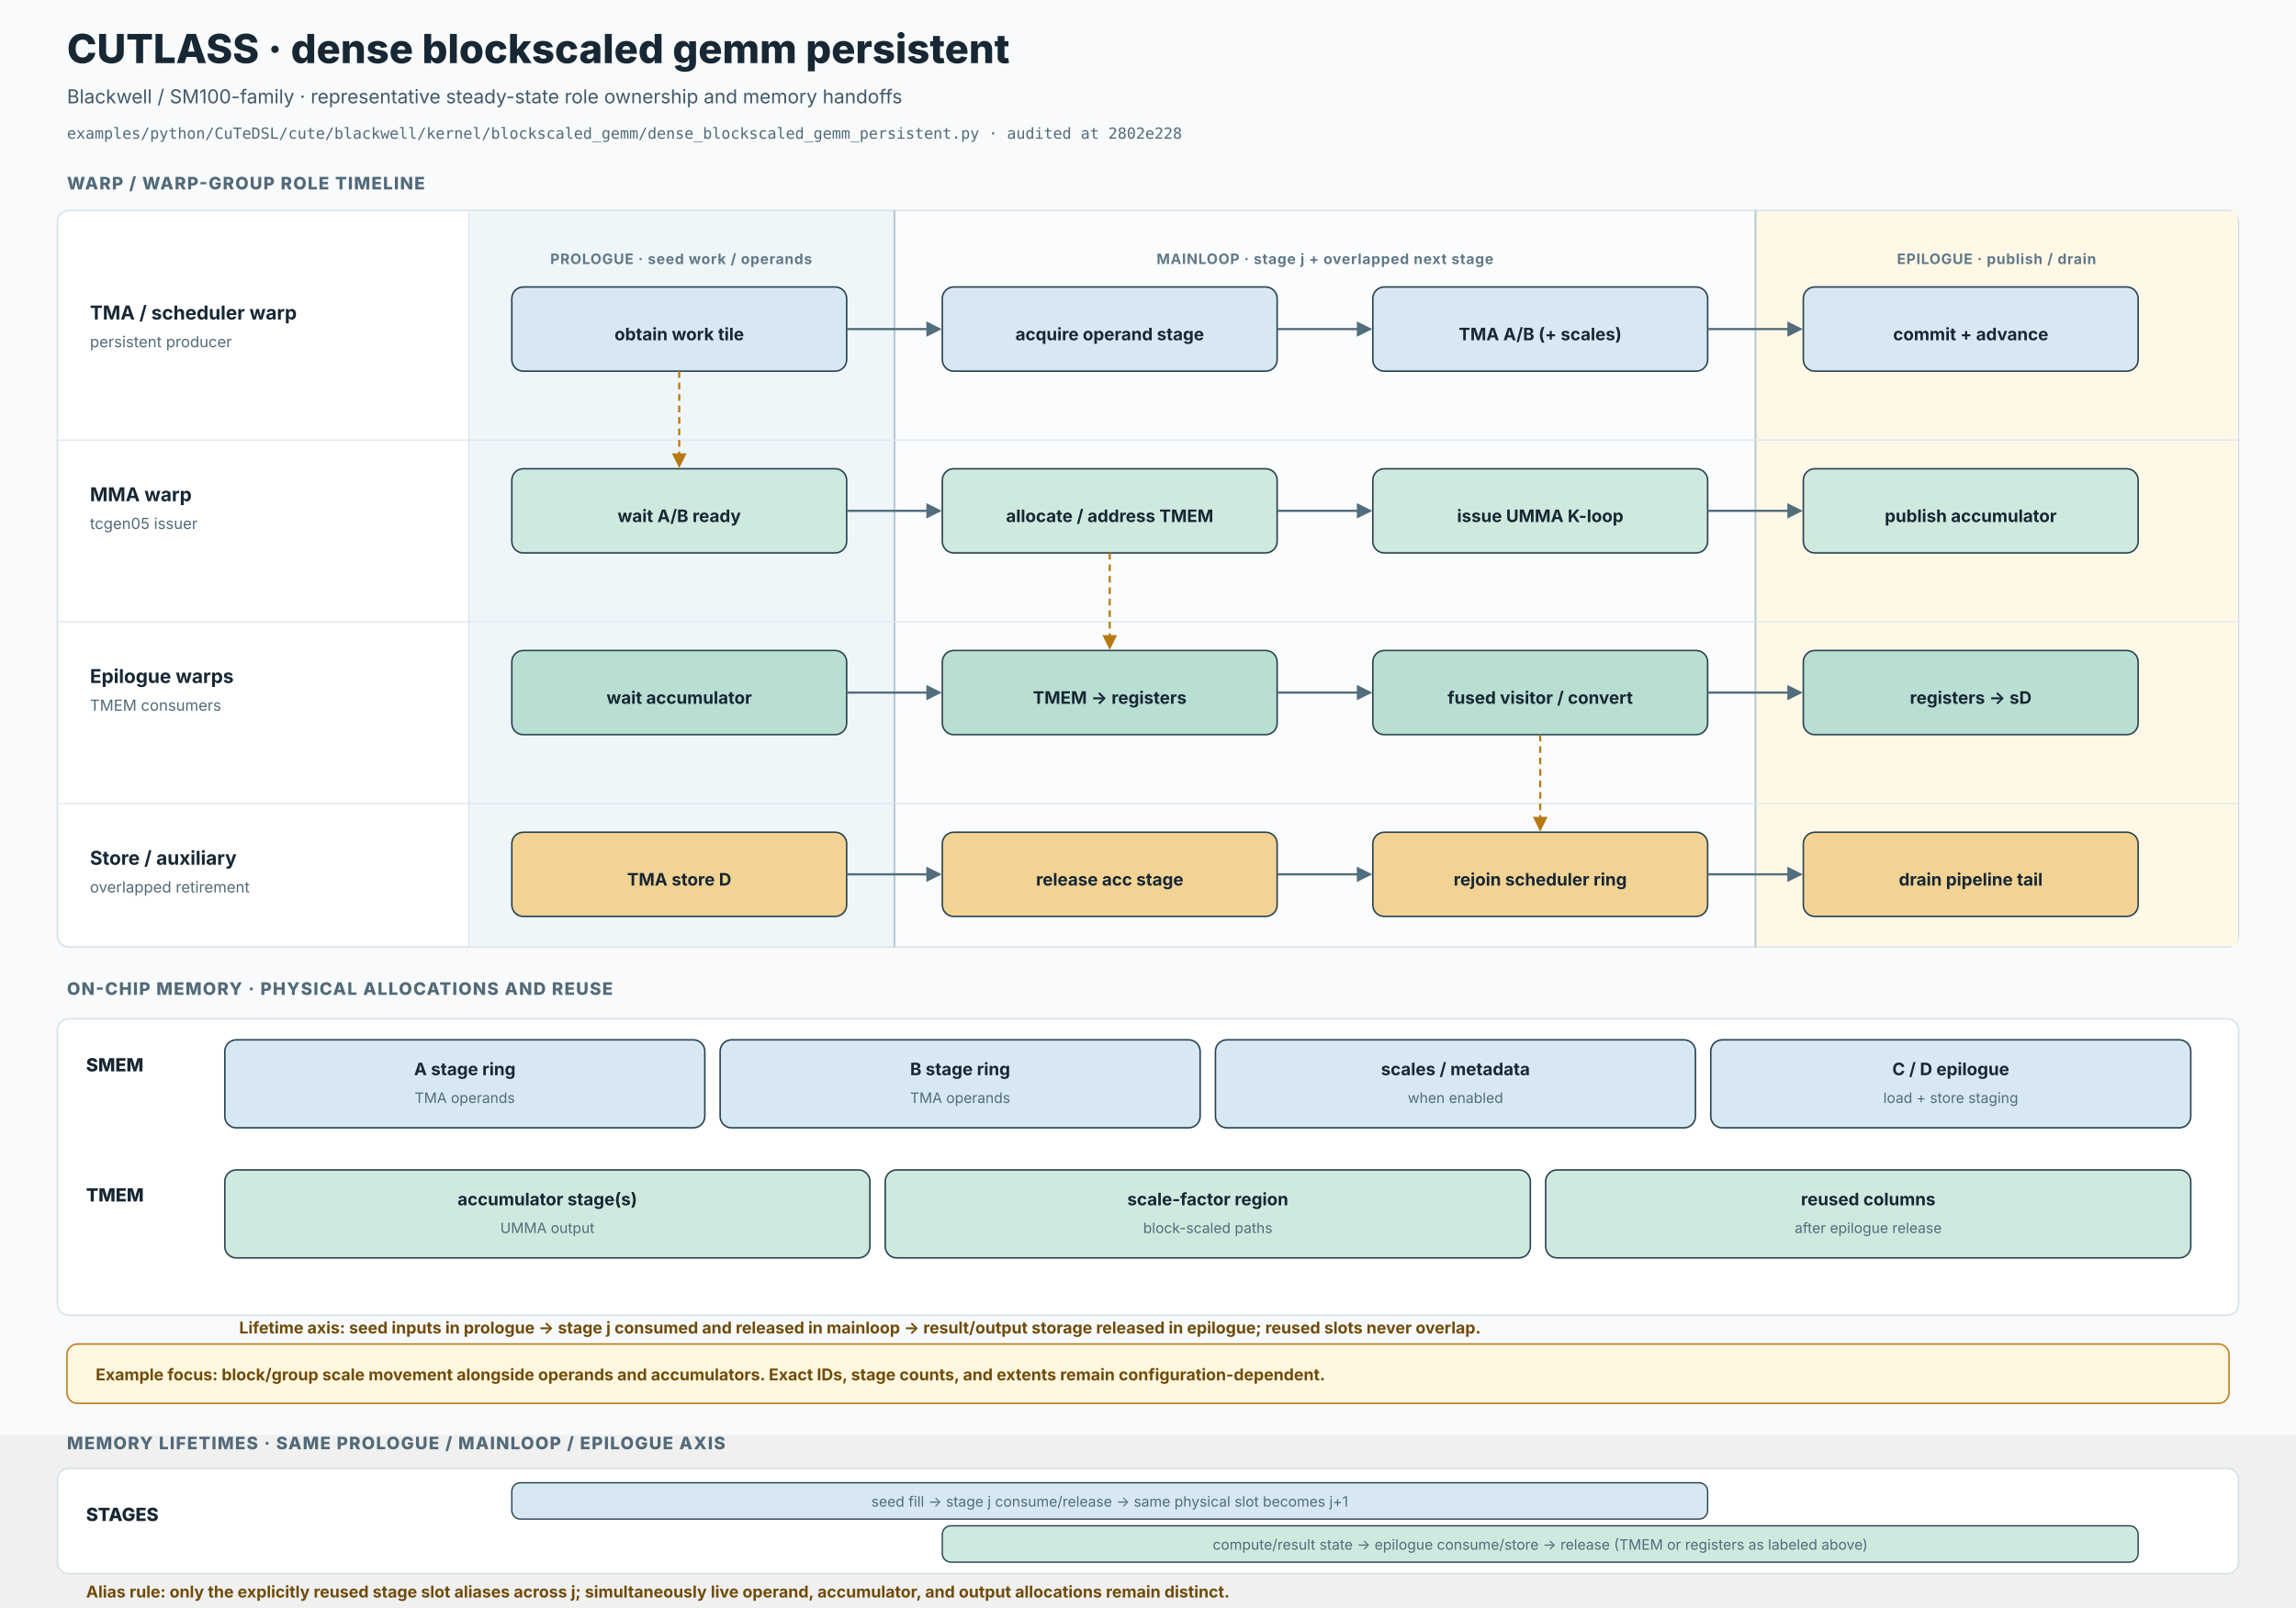
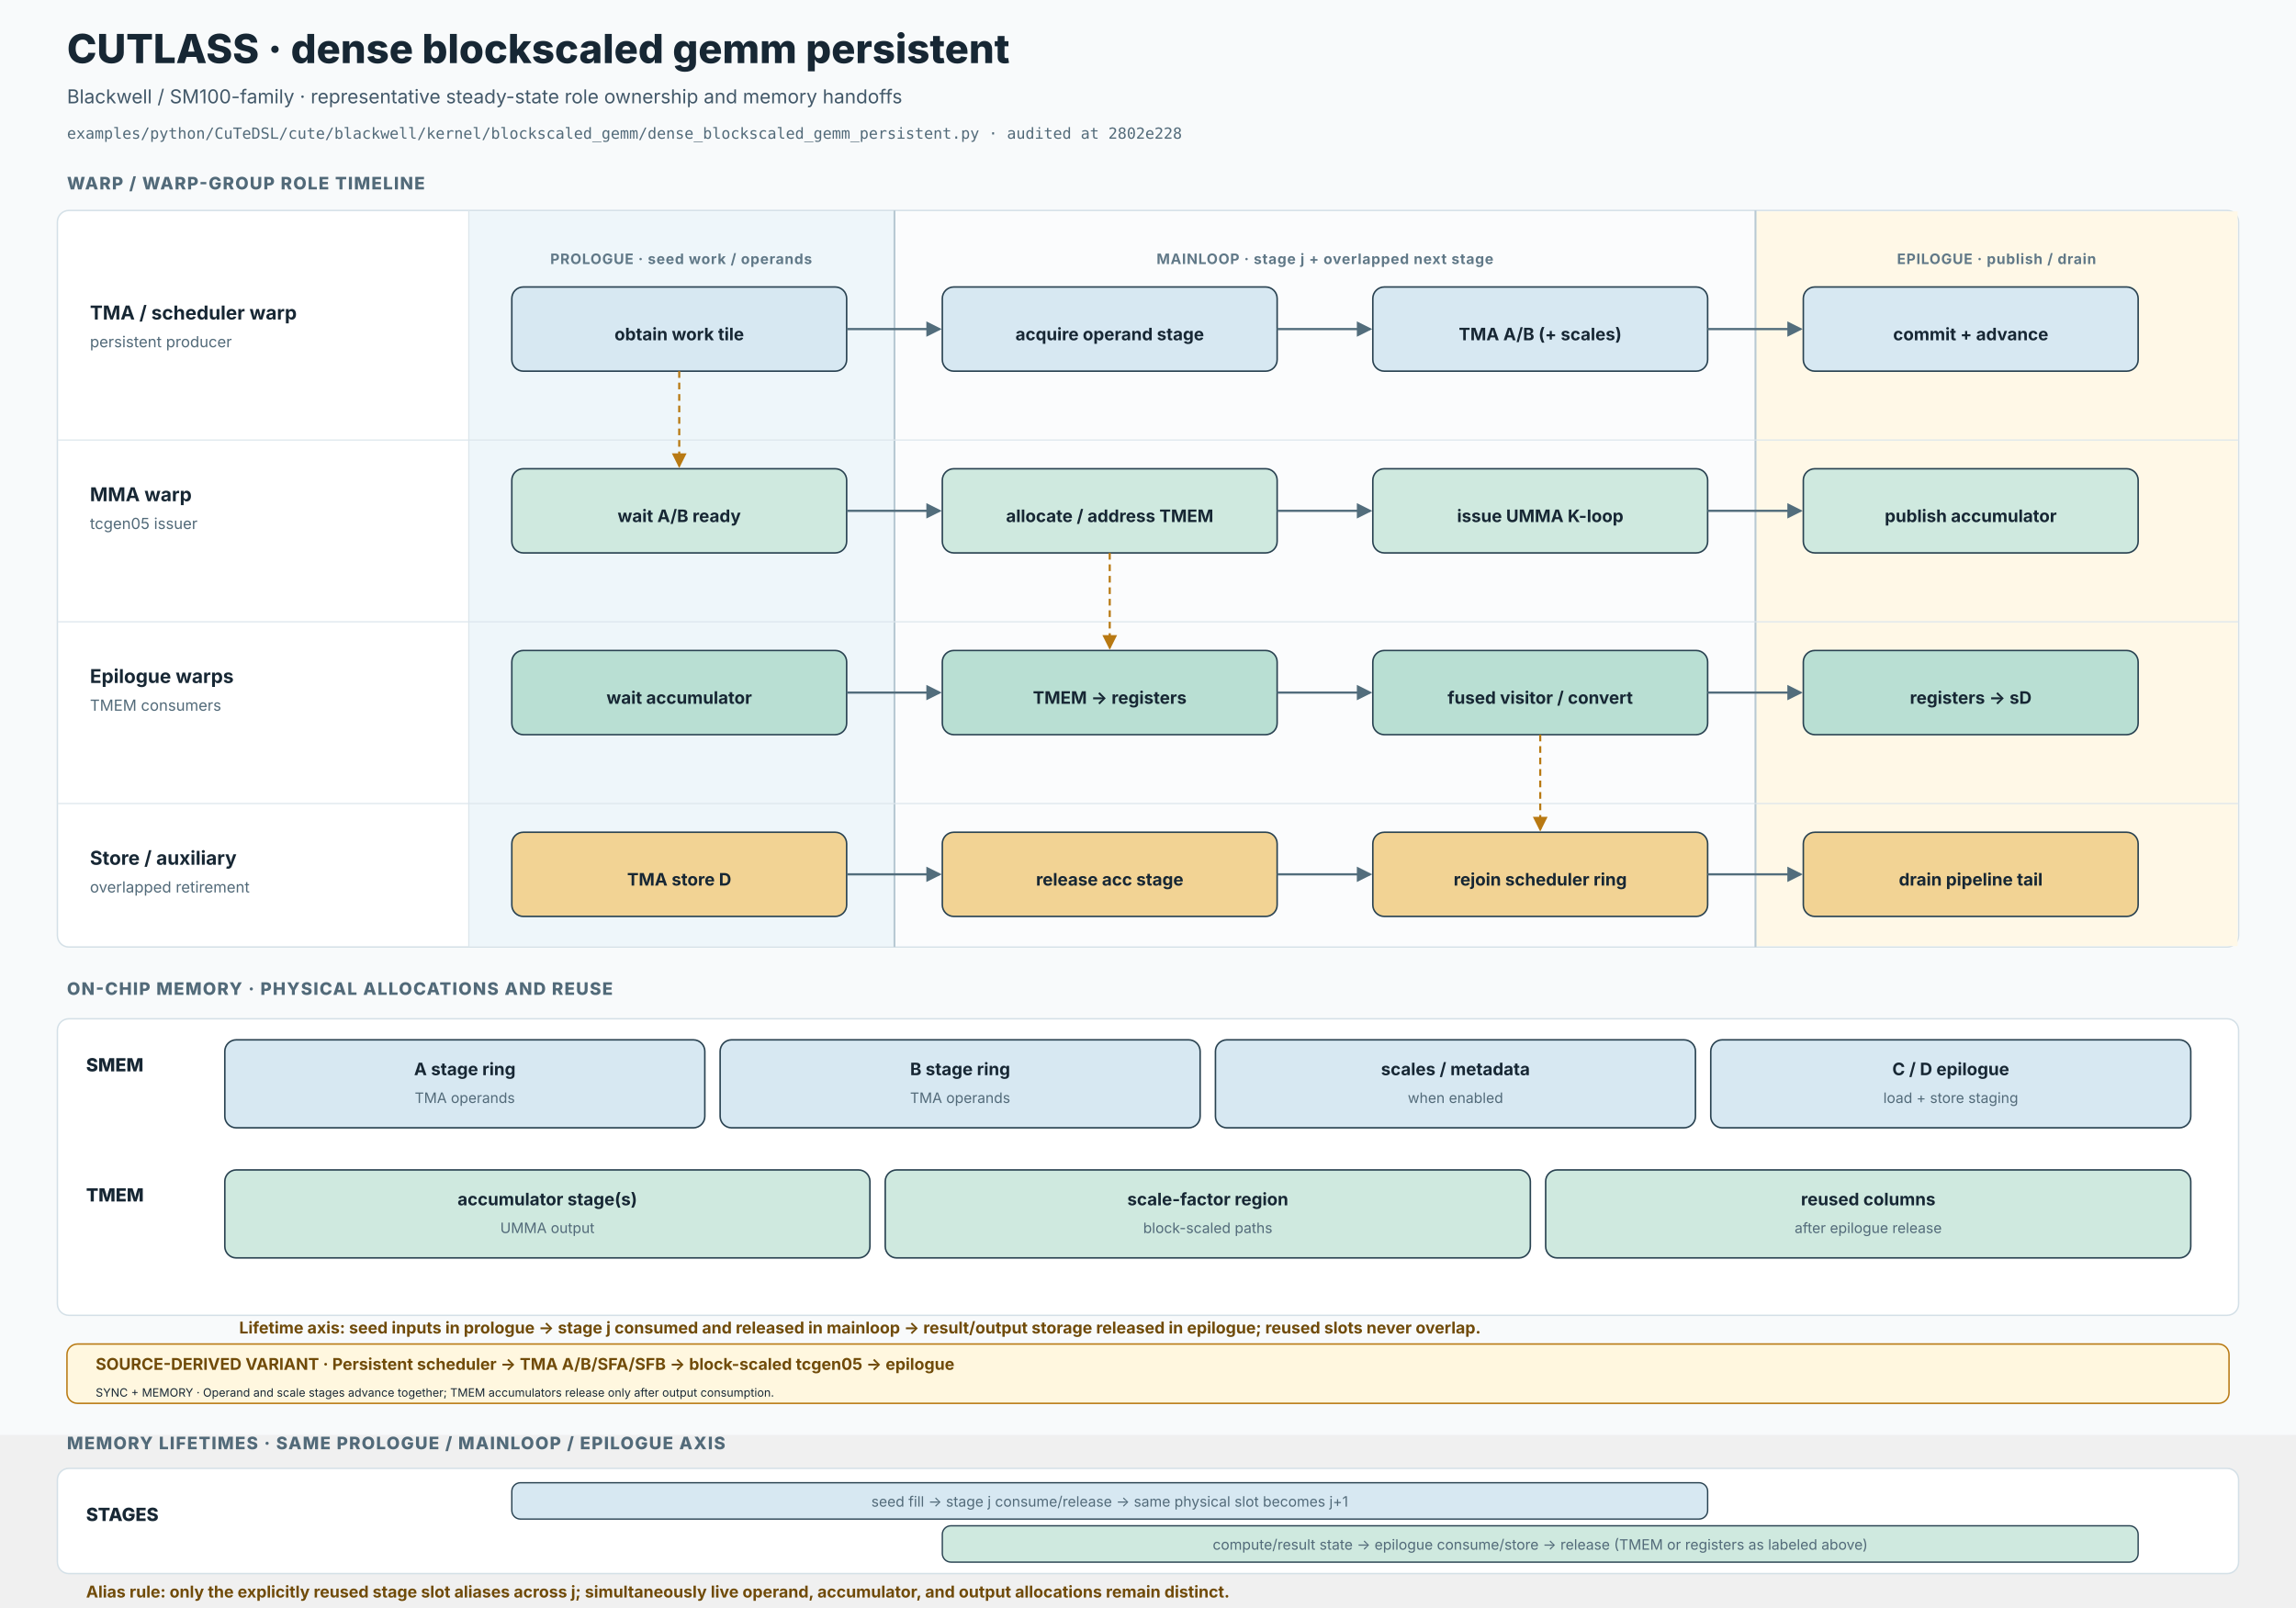
- <svg xmlns="http://www.w3.org/2000/svg" data-authoring="llm-direct" data-authoring-profile="direct-role-memory" data-topic-id="cutlass-warp-specialization" data-graph-id="python-cute-blackwell-kernel-blockscaled-gemm-dense-blockscaled-gemm-persistent" data-source-id="cutlass" width="2400" height="1680" viewBox="0 0 2400 1680" role="img" aria-labelledby="title desc">
+ <svg xmlns="http://www.w3.org/2000/svg" data-authoring="llm-direct" data-authoring-profile="direct-role-memory" data-structure-version="three-phase-role-memory-v1" data-kernel-id="python-cute-blackwell-kernel-blockscaled-gemm-dense-blockscaled-gemm-persistent" data-topic-id="cutlass-warp-specialization" data-graph-id="python-cute-blackwell-kernel-blockscaled-gemm-dense-blockscaled-gemm-persistent" data-source-id="cutlass" width="2400" height="1680" viewBox="0 0 2400 1680" role="img" aria-labelledby="title desc">
  <defs>
    <style>
      text { font-family: Inter, ui-sans-serif, system-ui, -apple-system, BlinkMacSystemFont, "Segoe UI", sans-serif; fill: #172734; }
      .title { font-size: 42px; font-weight: 780; } .subtitle { font-size: 20px; fill: #425869; }
      .source { font-family: ui-monospace, SFMono-Regular, Menlo, Consolas, monospace; font-size: 16px; fill: #526a79; }
      .panel { font-size: 18px; font-weight: 790; fill: #526a79; letter-spacing: 1.2px; }
      .phase { font-size: 15px; font-weight: 720; text-anchor: middle; fill: #607887; letter-spacing: .7px; }
      .role { font-size: 20px; font-weight: 750; } .role-note { font-size: 16px; fill: #526a79; }
      .box { font-size: 18px; font-weight: 700; text-anchor: middle; dominant-baseline: middle; }
      .node, .mem { stroke: #294251; stroke-width: 1.6; } .grid { stroke: #dce6ec; stroke-width: 1.2; }
      .arrow { fill: none; stroke: #526d7c; stroke-width: 2.3; marker-end: url(#arrow); }
      .handoff { fill: none; stroke: #b87912; stroke-width: 2.2; stroke-dasharray: 7 5; marker-end: url(#gold); }
      .memory-label { font-size: 19px; font-weight: 770; } .mem-name { font-size: 18px; font-weight: 740; text-anchor: middle; }
      .mem-note { font-size: 15px; fill: #526a79; text-anchor: middle; } .note { font-size: 17px; font-weight: 650; fill: #704b09; }
    </style>
    <marker id="arrow" viewBox="0 0 10 10" refX="8.5" refY="5" markerWidth="7" markerHeight="7" orient="auto">
      <path d="M0 0L10 5L0 10Z" fill="#526d7c" />
    </marker>
    <marker id="gold" viewBox="0 0 10 10" refX="8.5" refY="5" markerWidth="7" markerHeight="7" orient="auto">
      <path d="M0 0L10 5L0 10Z" fill="#b87912" />
    </marker>
  </defs>
  <rect width="2400" height="1500" fill="#f8fafb" />
  <text class="title" x="70" y="66">CUTLASS · dense blockscaled gemm persistent</text>
  <text class="subtitle" x="70" y="108">Blackwell / SM100-family · representative steady-state role ownership and memory handoffs</text>
  <text class="source" x="70" y="145">examples/python/CuTeDSL/cute/blackwell/kernel/blockscaled_gemm/dense_blockscaled_gemm_persistent.py · audited at 2802e228</text>
  <text class="panel" x="70" y="198">WARP / WARP-GROUP ROLE TIMELINE</text>
  <rect x="60" y="220" width="2280" height="770" rx="12" fill="#fff" stroke="#d4e0e7" stroke-width="1.5" />
  <rect class="phase-band" data-phase-id="prologue" x="490" y="221" width="445" height="768" fill="#eef6fa" />
  <rect class="phase-band" data-phase-id="mainloop" x="935" y="221" width="900" height="768" fill="#fbfcfd" />
  <rect class="phase-band" data-phase-id="epilogue" x="1835" y="221" width="504" height="768" fill="#fff8e7" />
  <line x1="935" y1="220" x2="935" y2="990" stroke="#b8c9d3" stroke-width="2" />
  <line x1="1835" y1="220" x2="1835" y2="990" stroke="#b8c9d3" stroke-width="2" />
  <line class="grid" x1="490" y1="220" x2="490" y2="990" />
  <line class="grid" x1="60" y1="460" x2="2340" y2="460" />
  <line class="grid" x1="60" y1="650" x2="2340" y2="650" />
  <line class="grid" x1="60" y1="840" x2="2340" y2="840" />
  <text class="phase" data-phase-id="prologue" x="712" y="276">PROLOGUE · seed work / operands</text>
  <text class="phase" data-phase-id="mainloop" x="1385" y="276">MAINLOOP · stage j + overlapped next stage</text>
  <text class="phase" data-phase-id="epilogue" x="2087" y="276">EPILOGUE · publish / drain</text>
  <text class="role" x="94" y="334">TMA / scheduler warp</text>
  <text class="role-note" x="94" y="363">persistent producer</text>
  <rect class="node" x="535" y="300" width="350" height="88" rx="12" fill="#d7e8f2" />
  <text class="box" x="710" y="349">obtain work tile</text>
  <rect class="node" x="985" y="300" width="350" height="88" rx="12" fill="#d7e8f2" />
  <text class="box" x="1160" y="349">acquire operand stage</text>
  <path class="arrow" d="M885 344 H982" />
  <rect class="node" x="1435" y="300" width="350" height="88" rx="12" fill="#d7e8f2" />
  <text class="box" x="1610" y="349">TMA A/B (+ scales)</text>
  <path class="arrow" d="M1335 344 H1432" />
  <rect class="node" x="1885" y="300" width="350" height="88" rx="12" fill="#d7e8f2" />
  <text class="box" x="2060" y="349">commit + advance</text>
  <path class="arrow" d="M1785 344 H1882" />
  <text class="role" x="94" y="524">MMA warp</text>
  <text class="role-note" x="94" y="553">tcgen05 issuer</text>
  <rect class="node" x="535" y="490" width="350" height="88" rx="12" fill="#cfe9df" />
  <text class="box" x="710" y="539">wait A/B ready</text>
  <rect class="node" x="985" y="490" width="350" height="88" rx="12" fill="#cfe9df" />
  <text class="box" x="1160" y="539">allocate / address TMEM</text>
  <path class="arrow" d="M885 534 H982" />
  <rect class="node" x="1435" y="490" width="350" height="88" rx="12" fill="#cfe9df" />
  <text class="box" x="1610" y="539">issue UMMA K-loop</text>
  <path class="arrow" d="M1335 534 H1432" />
  <rect class="node" x="1885" y="490" width="350" height="88" rx="12" fill="#cfe9df" />
  <text class="box" x="2060" y="539">publish accumulator</text>
  <path class="arrow" d="M1785 534 H1882" />
  <text class="role" x="94" y="714">Epilogue warps</text>
  <text class="role-note" x="94" y="743">TMEM consumers</text>
  <rect class="node" x="535" y="680" width="350" height="88" rx="12" fill="#b9dfd3" />
  <text class="box" x="710" y="729">wait accumulator</text>
  <rect class="node" x="985" y="680" width="350" height="88" rx="12" fill="#b9dfd3" />
  <text class="box" x="1160" y="729">TMEM → registers</text>
  <path class="arrow" d="M885 724 H982" />
  <rect class="node" x="1435" y="680" width="350" height="88" rx="12" fill="#b9dfd3" />
  <text class="box" x="1610" y="729">fused visitor / convert</text>
  <path class="arrow" d="M1335 724 H1432" />
  <rect class="node" x="1885" y="680" width="350" height="88" rx="12" fill="#b9dfd3" />
  <text class="box" x="2060" y="729">registers → sD</text>
  <path class="arrow" d="M1785 724 H1882" />
  <text class="role" x="94" y="904">Store / auxiliary</text>
  <text class="role-note" x="94" y="933">overlapped retirement</text>
  <rect class="node" x="535" y="870" width="350" height="88" rx="12" fill="#f2d394" />
  <text class="box" x="710" y="919">TMA store D</text>
  <rect class="node" x="985" y="870" width="350" height="88" rx="12" fill="#f2d394" />
  <text class="box" x="1160" y="919">release acc stage</text>
  <path class="arrow" d="M885 914 H982" />
  <rect class="node" x="1435" y="870" width="350" height="88" rx="12" fill="#f2d394" />
  <text class="box" x="1610" y="919">rejoin scheduler ring</text>
  <path class="arrow" d="M1335 914 H1432" />
  <rect class="node" x="1885" y="870" width="350" height="88" rx="12" fill="#f2d394" />
  <text class="box" x="2060" y="919">drain pipeline tail</text>
  <path class="arrow" d="M1785 914 H1882" />
  <path class="handoff" d="M710 388 V487" />
  <path class="handoff" d="M1160 578 V677" />
  <path class="handoff" d="M1610 768 V867" />
  <text class="panel" x="70" y="1040">ON-CHIP MEMORY · PHYSICAL ALLOCATIONS AND REUSE</text>
  <rect x="60" y="1065" width="2280" height="310" rx="12" fill="#fff" stroke="#d4e0e7" stroke-width="1.5" />
  <text class="memory-label" x="90" y="1120">SMEM</text>
  <rect class="mem" x="235.0" y="1087" width="501.75" height="92" rx="12" fill="#d7e8f2" />
  <text class="mem-name" x="485.875" y="1124">A stage ring</text>
  <text class="mem-note" x="485.875" y="1153">TMA operands</text>
  <rect class="mem" x="752.75" y="1087" width="501.75" height="92" rx="12" fill="#d7e8f2" />
  <text class="mem-name" x="1003.625" y="1124">B stage ring</text>
  <text class="mem-note" x="1003.625" y="1153">TMA operands</text>
  <rect class="mem" x="1270.5" y="1087" width="501.75" height="92" rx="12" fill="#d7e8f2" />
  <text class="mem-name" x="1521.375" y="1124">scales / metadata</text>
  <text class="mem-note" x="1521.375" y="1153">when enabled</text>
  <rect class="mem" x="1788.25" y="1087" width="501.75" height="92" rx="12" fill="#d7e8f2" />
  <text class="mem-name" x="2039.125" y="1124">C / D epilogue</text>
  <text class="mem-note" x="2039.125" y="1153">load + store staging</text>
  <text class="memory-label" x="90" y="1256">TMEM</text>
  <rect class="mem" x="235.0" y="1223" width="674.333" height="92" rx="12" fill="#cfe9df" />
  <text class="mem-name" x="572.167" y="1260">accumulator stage(s)</text>
  <text class="mem-note" x="572.167" y="1289">UMMA output</text>
  <rect class="mem" x="925.333" y="1223" width="674.333" height="92" rx="12" fill="#cfe9df" />
  <text class="mem-name" x="1262.5" y="1260">scale-factor region</text>
  <text class="mem-note" x="1262.5" y="1289">block-scaled paths</text>
  <rect class="mem" x="1615.667" y="1223" width="674.333" height="92" rx="12" fill="#cfe9df" />
  <text class="mem-name" x="1952.833" y="1260">reused columns</text>
  <text class="mem-note" x="1952.833" y="1289">after epilogue release</text>
  <text class="note" x="250" y="1394">Lifetime axis: seed inputs in prologue → stage j consumed and released in mainloop → result/output storage released in epilogue; reused slots never overlap.</text>
  <rect x="70" y="1405" width="2260" height="62" rx="11" fill="#fff7df" stroke="#b87912" stroke-width="1.5" />
-   <text class="note" x="100" y="1443">Example focus: block/group scale movement alongside operands and accumulators. Exact IDs, stage counts, and extents remain configuration-dependent.</text>
+   <g class="source-specific" data-source-locator="examples/python/CuTeDSL/cute/blackwell/kernel/blockscaled_gemm/dense_blockscaled_gemm_persistent.py">
+     <text class="note" x="100" y="1432">SOURCE-DERIVED VARIANT · Persistent scheduler → TMA A/B/SFA/SFB → block-scaled tcgen05 → epilogue</text>
+     <text class="source-delta" x="100" y="1460">SYNC + MEMORY · Operand and scale stages advance together; TMEM accumulators release only after output consumption.</text>
+   </g>
  <text class="panel" x="70" y="1515">MEMORY LIFETIMES · SAME PROLOGUE / MAINLOOP / EPILOGUE AXIS</text>
  <rect x="60" y="1535" width="2280" height="110" rx="12" fill="#fff" stroke="#d4e0e7" stroke-width="1.5" />
  <text class="memory-label" x="90" y="1590">STAGES</text>
  <g class="resource-lifetime" data-resource-id="operand-stage">
    <rect class="life-box" x="535" y="1550" width="1250" height="38" rx="9" fill="#d7e8f2" stroke="#294251" stroke-width="1.4" />
    <text class="mem-note" x="1160" y="1575">seed fill → stage j consume/release → same physical slot becomes j+1</text>
  </g>
  <g class="resource-lifetime" data-resource-id="result-state">
    <rect class="life-box" x="985" y="1595" width="1250" height="38" rx="9" fill="#cfe9df" stroke="#294251" stroke-width="1.4" />
    <text class="mem-note" x="1610" y="1620">compute/result state → epilogue consume/store → release (TMEM or registers as labeled above)</text>
  </g>
  <text class="note" x="90" y="1670">Alias rule: only the explicitly reused stage slot aliases across j; simultaneously live operand, accumulator, and output allocations remain distinct.</text>
</svg>
